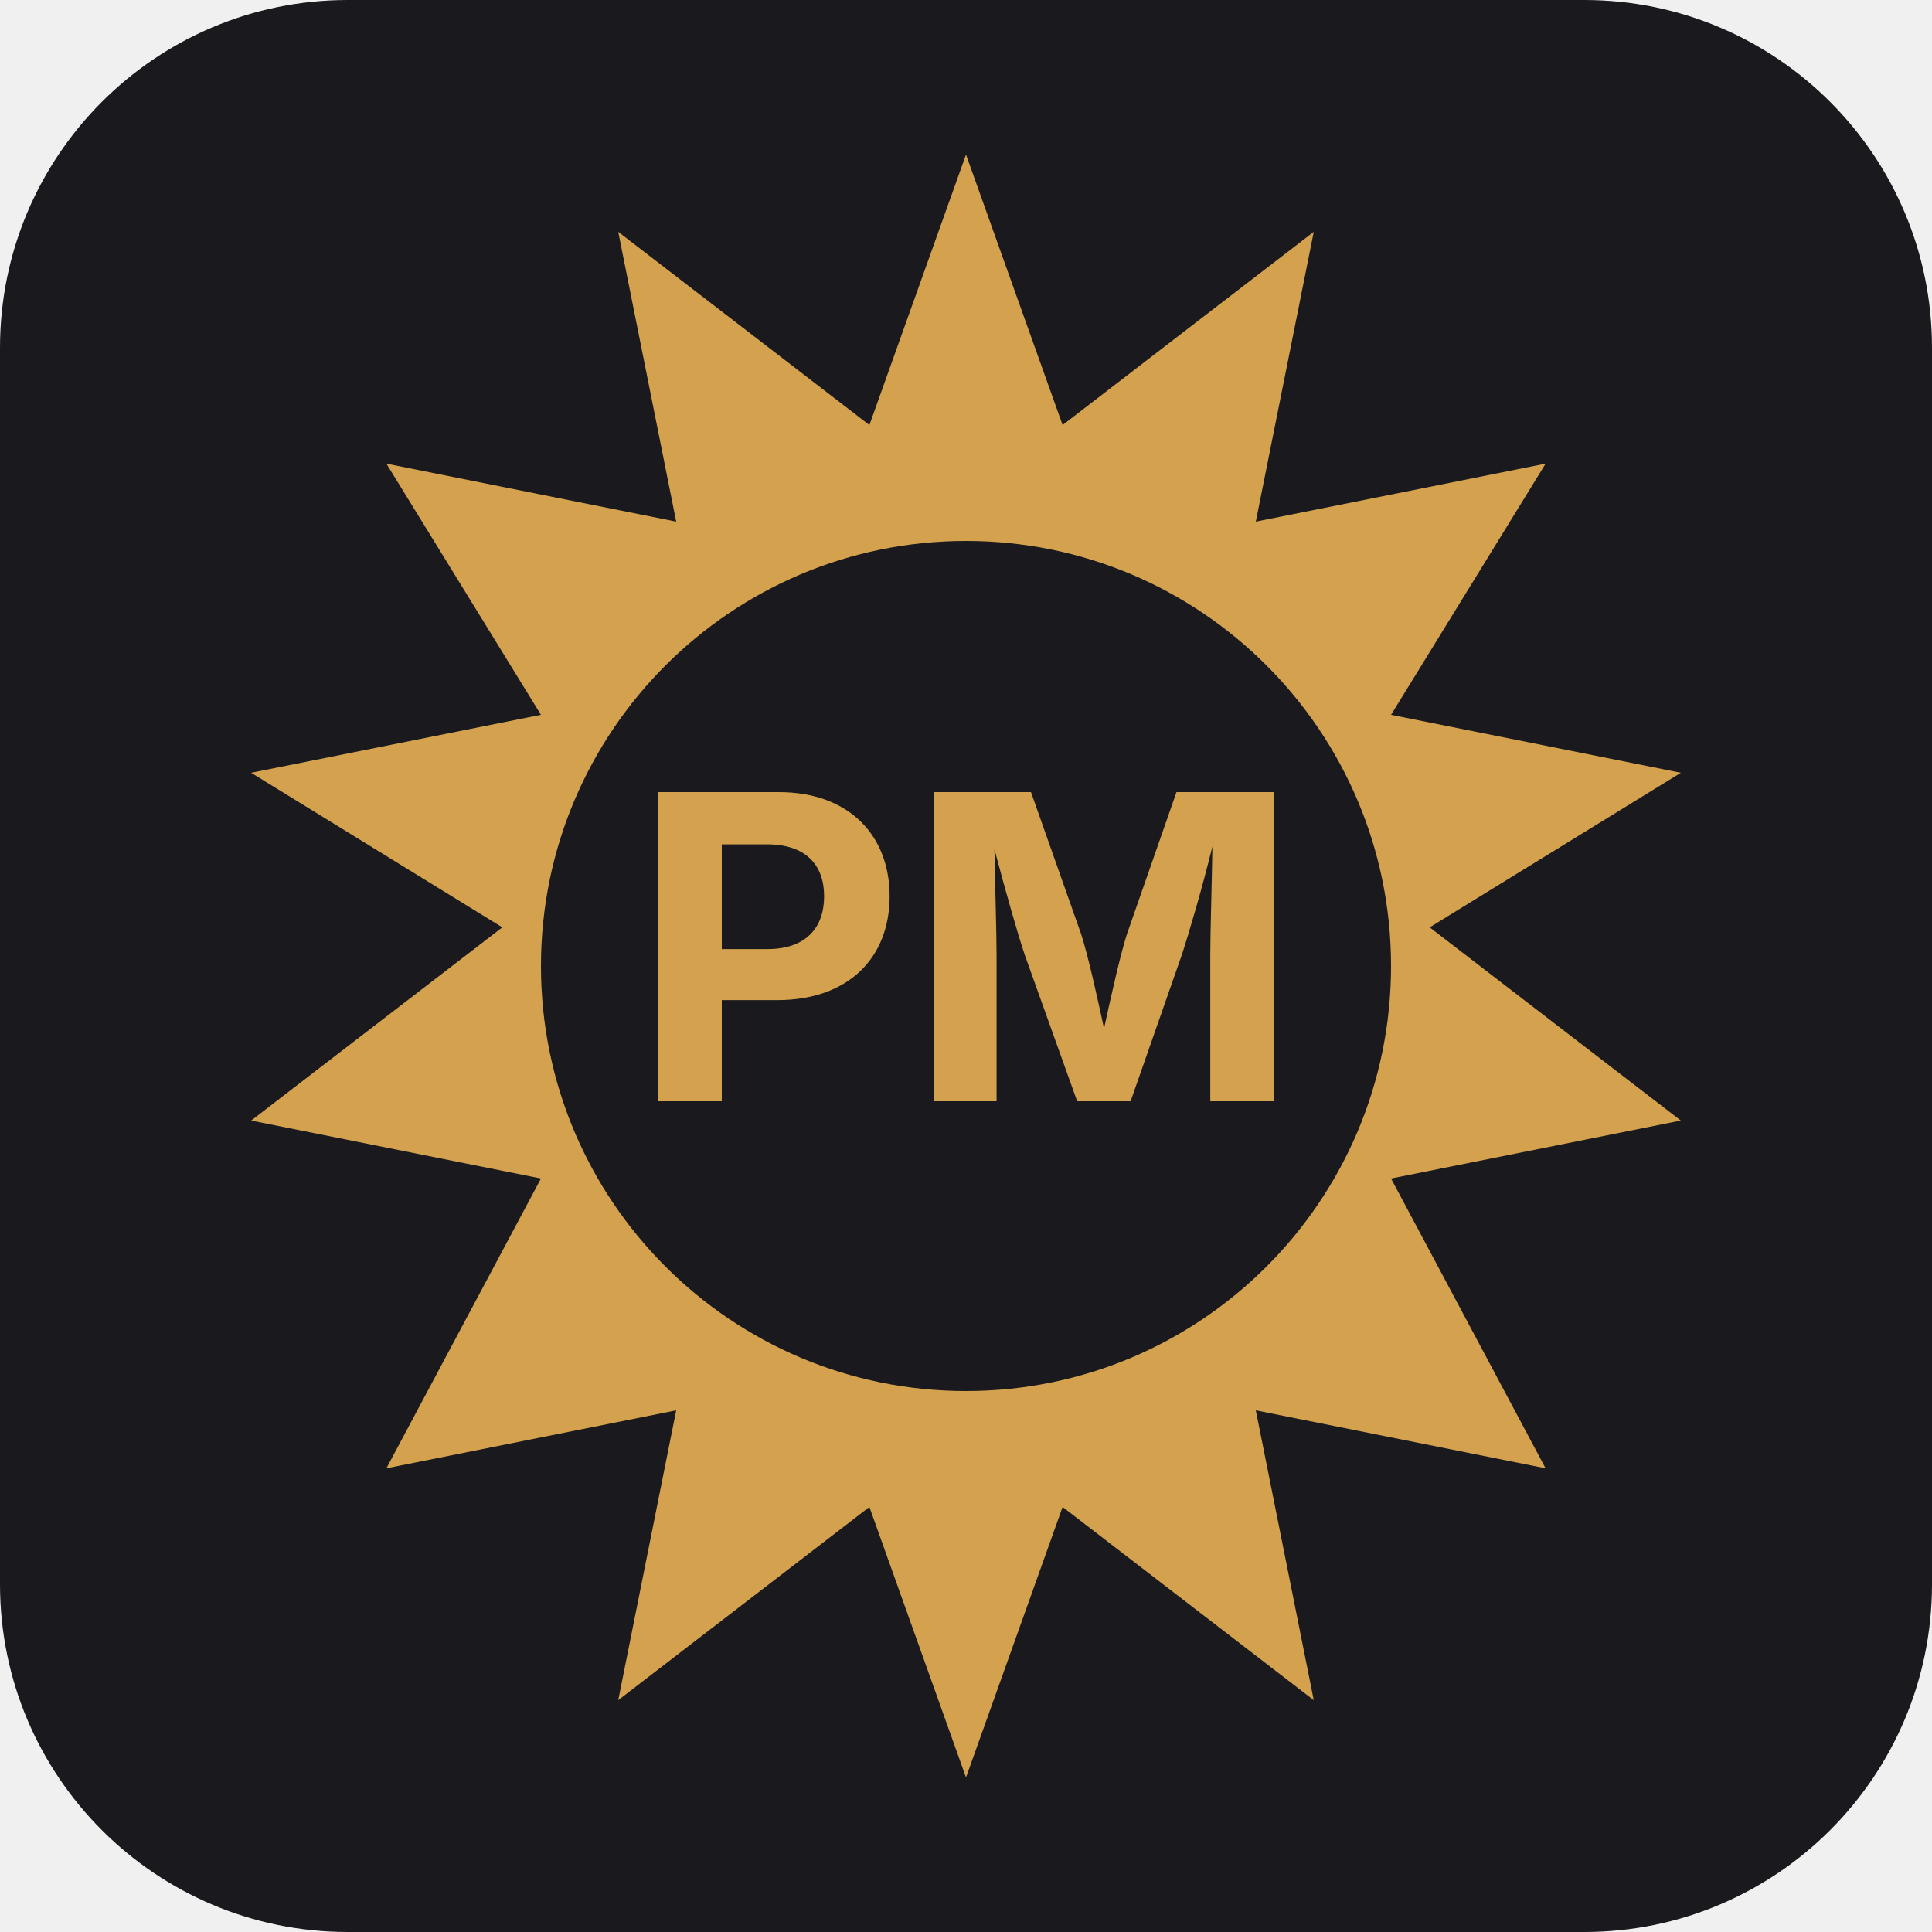
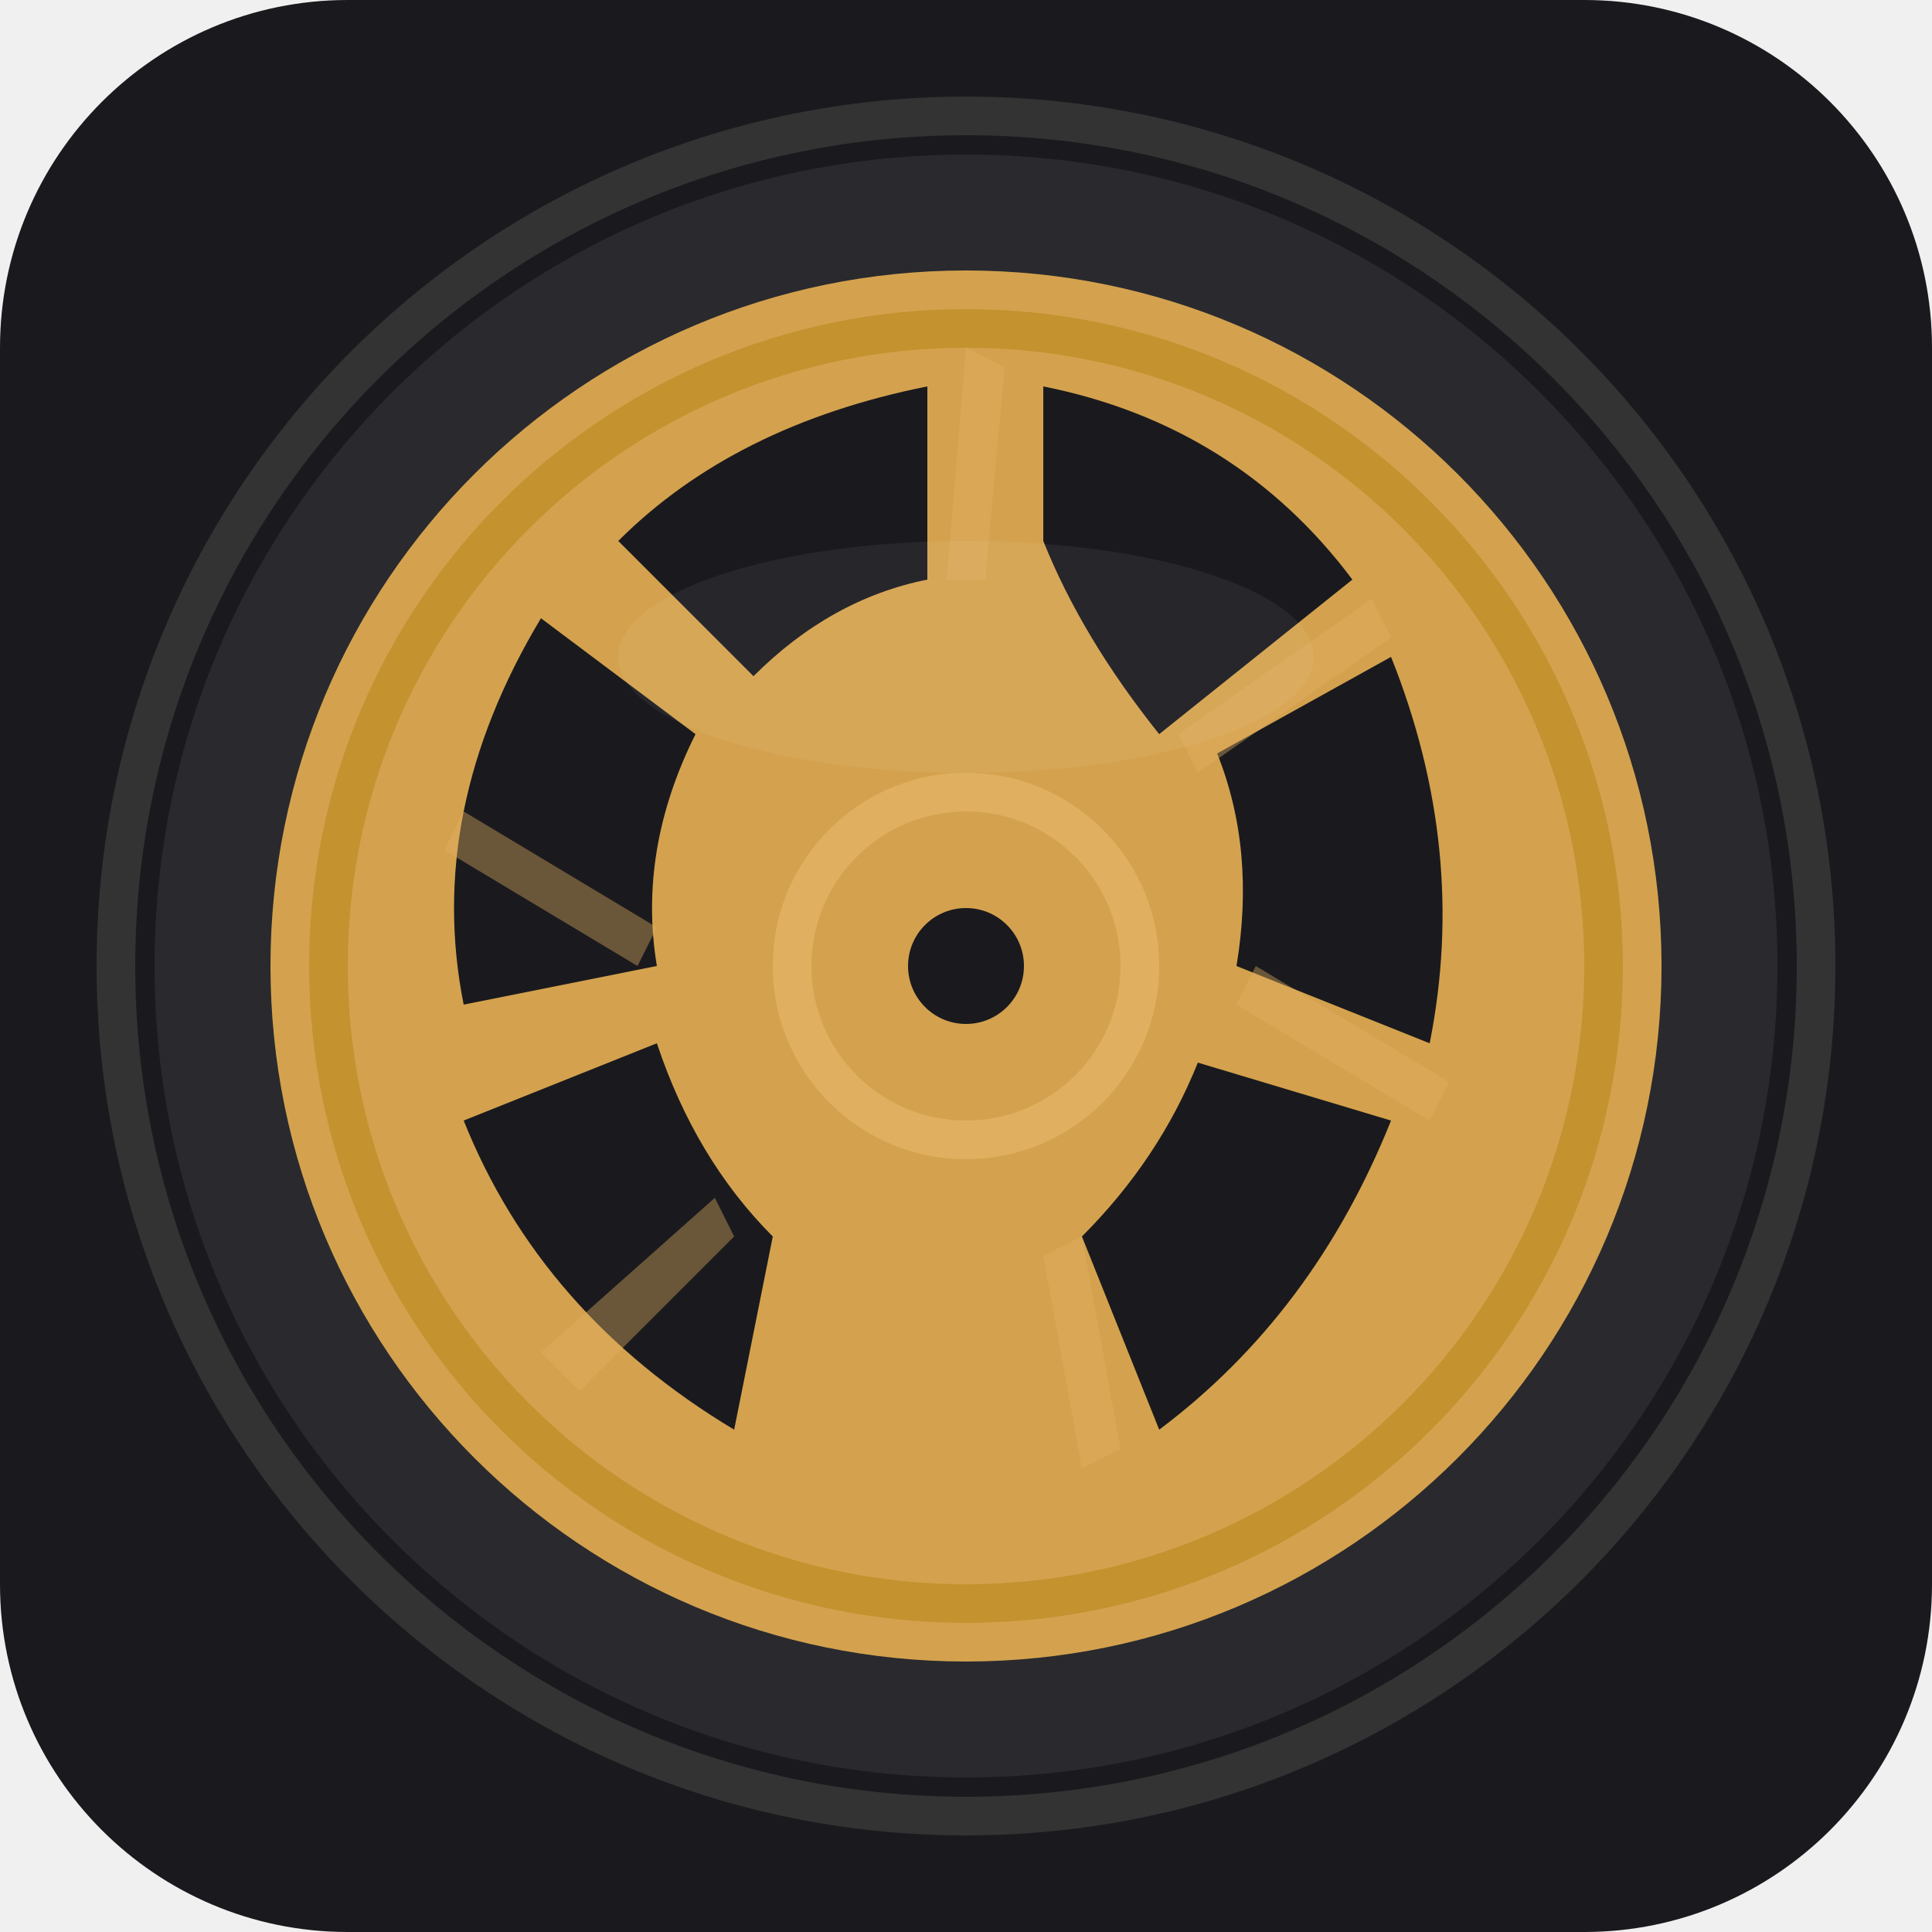
<svg xmlns="http://www.w3.org/2000/svg" viewBox="0 0 100 100">
  <rect width="100" height="100" rx="18" fill="#1a1a1e" />
-   <path d="M50 8 L55 22 L68 12 L65 27 L80 24 L72 37 L87 40 L74 48 L87 58 L72 61 L80 76 L65 73 L68 88 L55 78 L50 92 L45 78 L32 88 L35 73 L20 76 L28 61 L13 58 L26 48 L13 40 L28 37 L20 24 L35 27 L32 12 L45 22 Z" fill="#d4a24e" />
-   <circle cx="50" cy="50" r="22" fill="#1a1a1e" />
-   <text x="50" y="57" text-anchor="middle" font-size="22" font-weight="bold" fill="#d4a24e" font-family="system-ui, -apple-system, sans-serif">PM</text>
+   <circle cx="50" cy="50" r="44" fill="none" stroke="#333" stroke-width="2" />
+   <circle cx="50" cy="50" r="42" fill="#2a2a2e" />
+   <circle cx="50" cy="50" r="36" fill="#d4a24e" />
+   <circle cx="50" cy="50" r="34" fill="#c4922e" />
+   <circle cx="50" cy="50" r="32" fill="#d4a24e" />
+   <g fill="#1a1a1e">
+     <path d="M54 20 Q64 22 70 30 L60 38 Q56 33 54 28 Z" />
+     <path d="M72 34 Q76 44 74 54 L64 50 Q65 44 63 39 Z" />
+     <path d="M72 58 Q68 68 60 74 L56 64 Q60 60 62 55 Z" />
+     <path d="M38 74 Q28 68 24 58 L34 54 Q36 60 40 64 Z" />
+     <path d="M24 52 Q22 42 28 32 L36 38 Q33 44 34 50 Z" />
+     <path d="M32 28 Q38 22 48 20 L48 30 Q43 31 39 35 Z" />
+   </g>
+   <g fill="#e0b060" opacity="0.4">
+     <path d="M50 18 L52 19 L51 30 L49 30 Z" />
+     <path d="M71 31 L72 33 L62 40 L61 38 Z" />
+     <path d="M75 56 L74 58 L64 52 L65 50 Z" />
+     <path d="M58 75 L56 76 L54 65 L56 64 Z" />
+     <path d="M30 72 L28 70 L37 62 L38 64 Z" />
+     <path d="M23 44 L24 42 L34 48 L33 50 Z" />
+   </g>
+   <circle cx="50" cy="50" r="12" fill="#d4a24e" />
+   <circle cx="50" cy="50" r="10" fill="#e0b060" />
+   <circle cx="50" cy="50" r="8" fill="#d4a24e" />
+   <circle cx="50" cy="50" r="3" fill="#1a1a1e" />
+   <ellipse cx="50" cy="34" rx="18" ry="6" fill="white" opacity="0.06" />
</svg>
